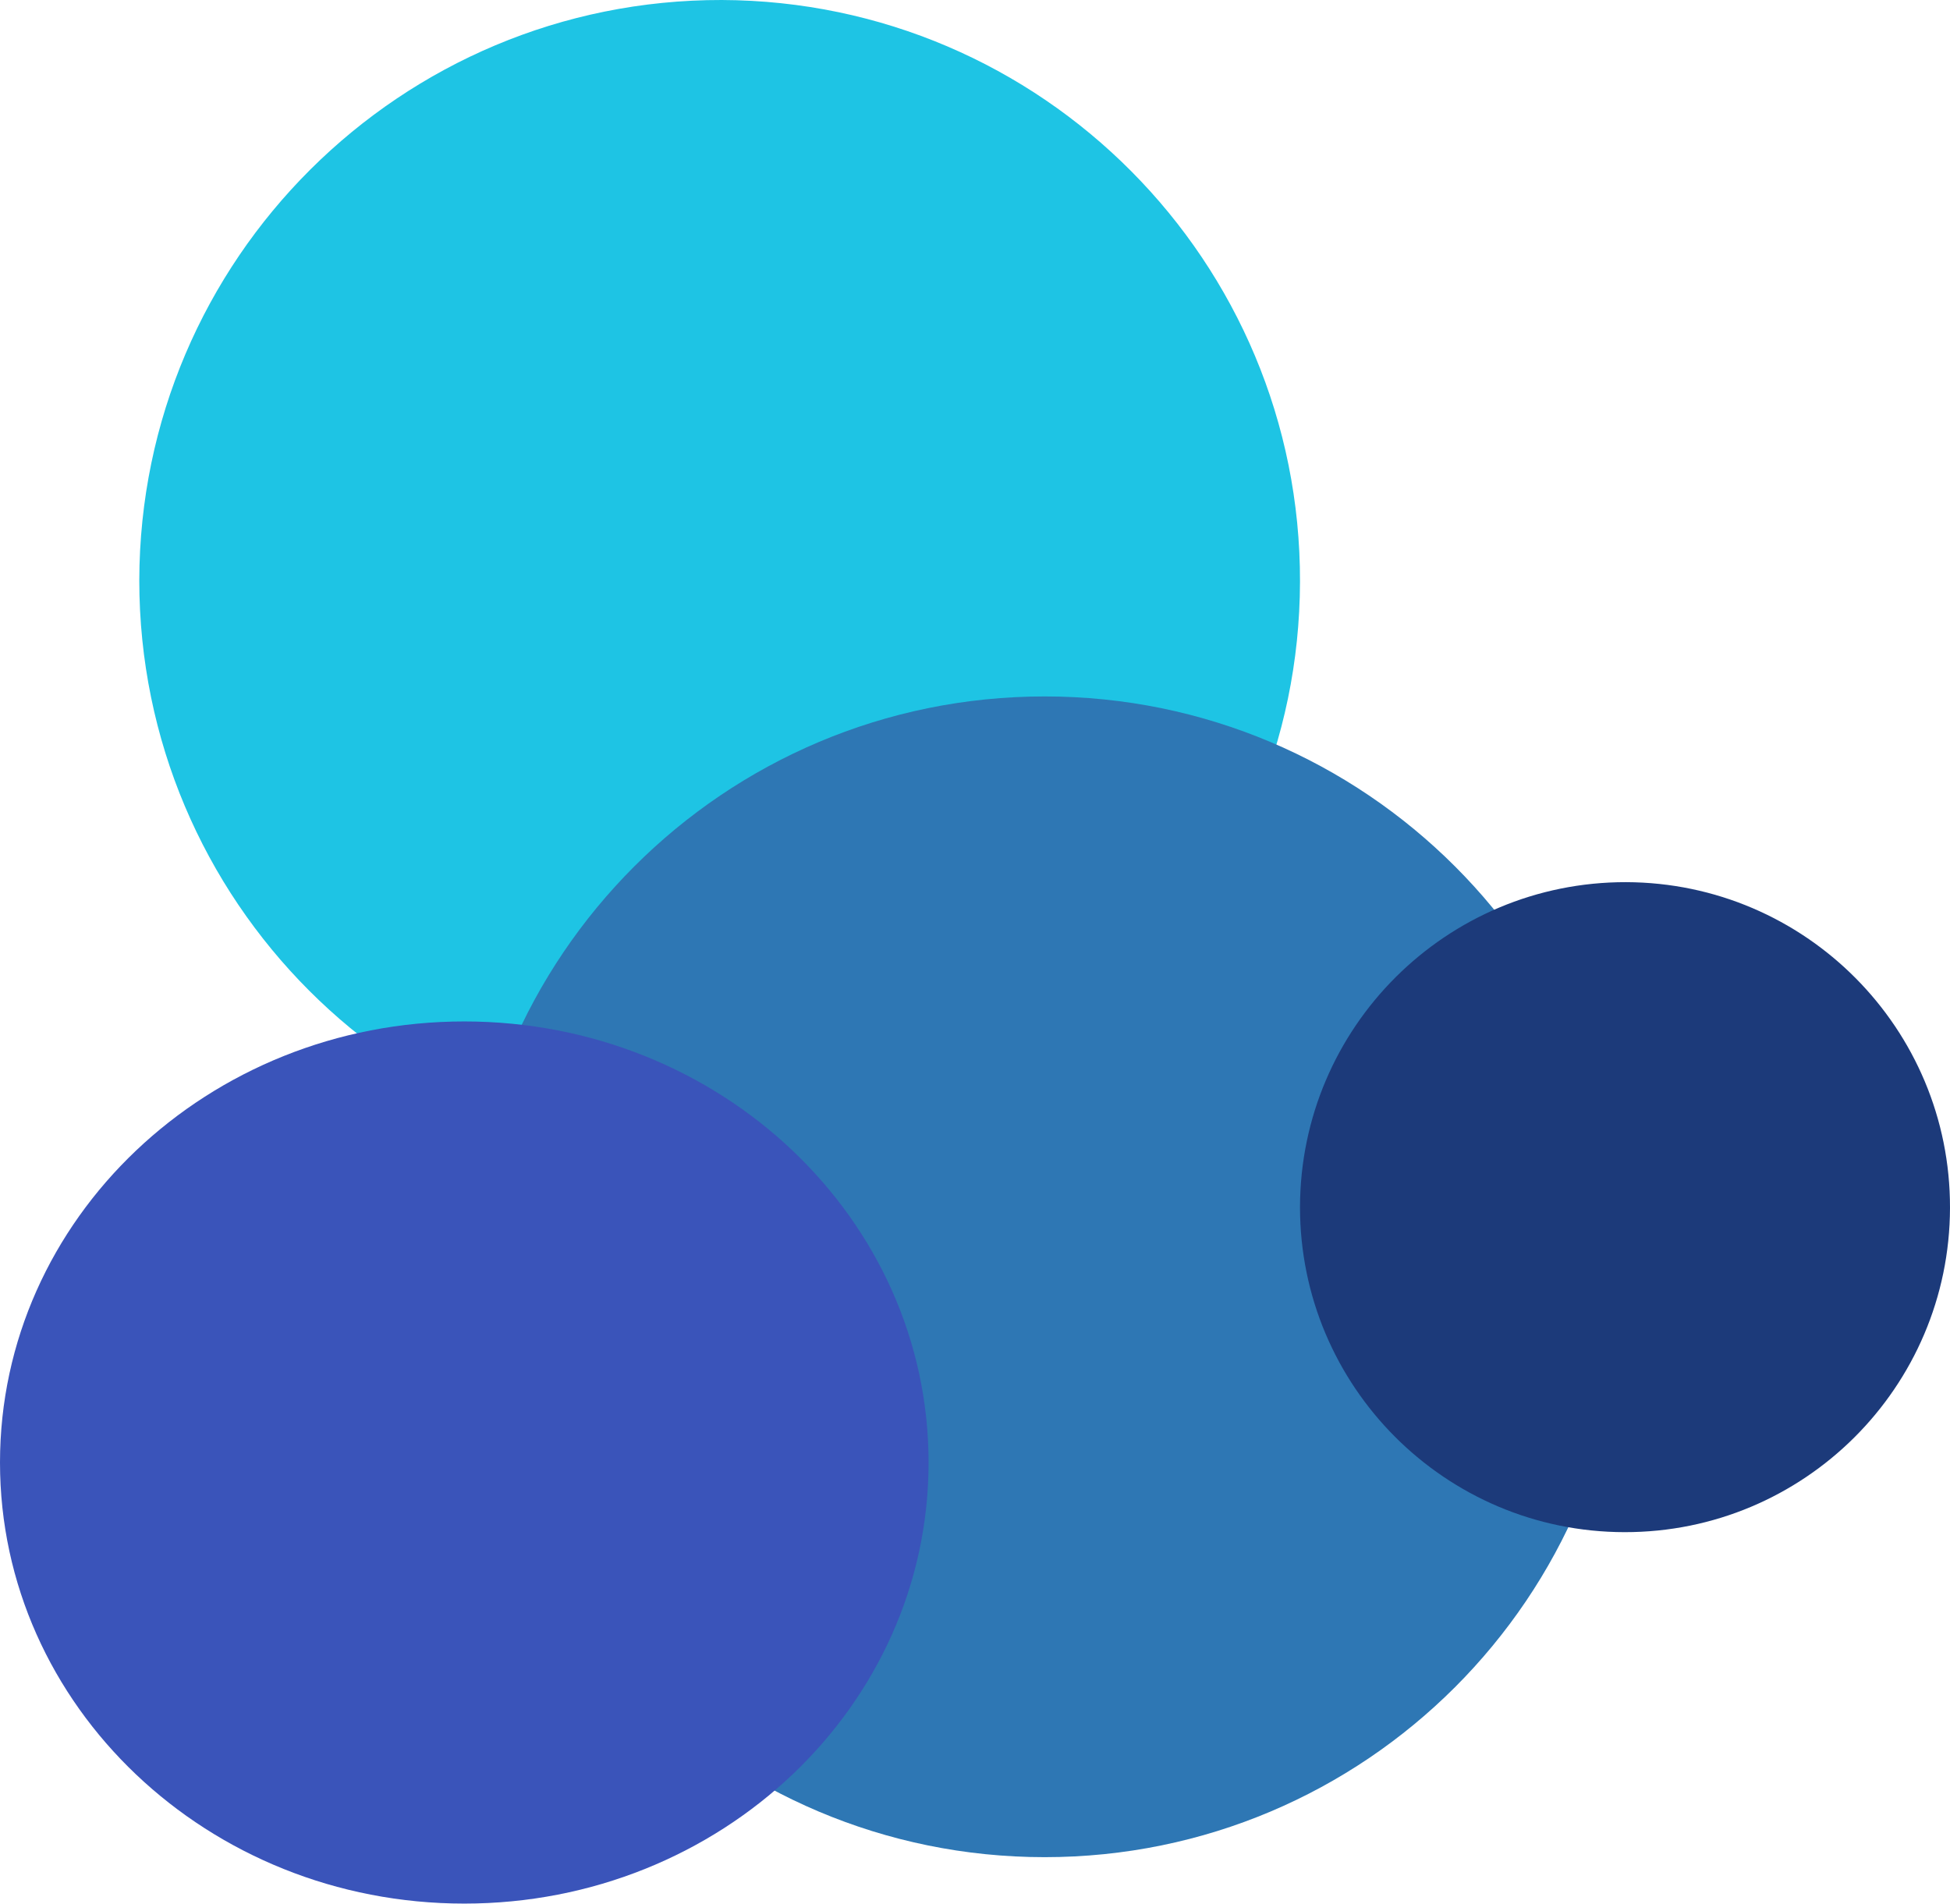
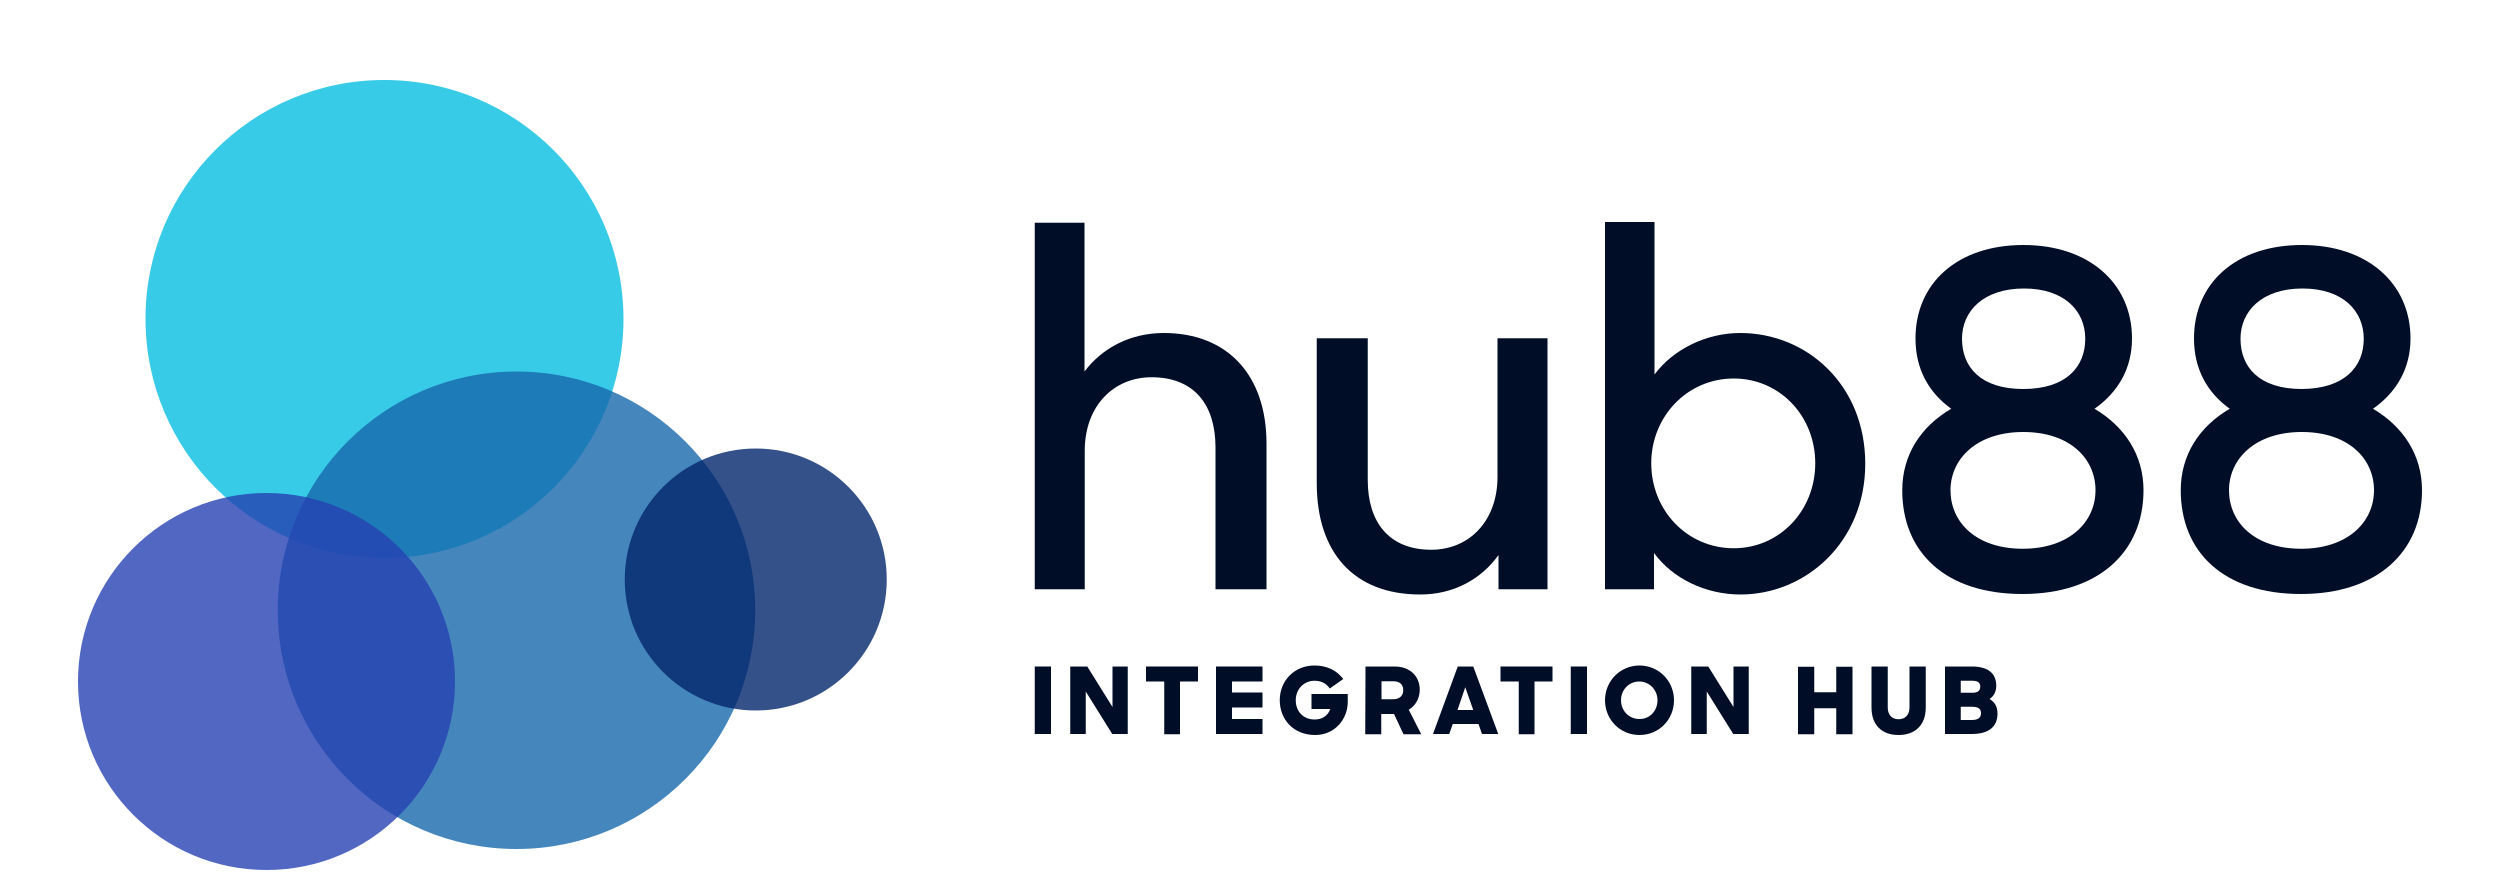
- <svg xmlns="http://www.w3.org/2000/svg" width="42px" height="41px" viewBox="0 0 42 41" version="1.1">
-   <g id="(d)-Reports-/-Game-report" stroke="none" stroke-width="1" fill="none" fill-rule="evenodd" opacity="0.9">
-     <g id="Reports-/-Game-report-|-Card-view-(Top-Games)" transform="translate(-31, -26)">
-       <g id="Left" transform="translate(-1, 0)">
-         <g id="Logo" transform="translate(32, 26)">
-           <path d="M15.547,2.21387319e-05 C22.444,0.026 28.017,5.634 28,12.531 C27.983,19.429 22.382,25.009 15.484,25 C8.587,24.991 3,19.398 3,12.5 C3.013,5.584 8.63,-0.013 15.547,2.21387319e-05 Z" id="Ellipse_1_copy_3" fill="#06BEE1" />
-           <circle id="Ellipse_1_copy_4" fill="#1768AC" cx="22.5" cy="27.5" r="12.5" />
-           <ellipse id="Ellipse_1_copy_4-2" fill="#2541B2" cx="10" cy="31.5" rx="10" ry="9.5" />
-           <path d="M35.024,19 C38.887,19.013 42.009,22.153 42,26.016 C41.991,29.879 38.855,33.004 34.992,33 C31.129,32.996 28,29.863 28,26 C28.007,22.127 31.151,18.993 35.024,19 Z" id="Ellipse_1_copy_3-2" fill="#03256C" />
-         </g>
-       </g>
-     </g>
+ <svg xmlns="http://www.w3.org/2000/svg" viewBox="0 310 1000 350">
+   <g enable-background="new" fill="#000d27">
+     <path d="m414 399.1h19.8v59.5c7-9.3 18.2-15.4 31.7-15.4 25.4 0 41.1 16.7 41.1 44.3v58.2h-20.4v-56.7c0-17.1-8.5-28.1-25.6-28.1-15 0-26.7 11.3-26.7 29.4v55.4h-20v-146.6z" />
+     <path d="m526.7 503.3v-58h20.4v56.7c0 16.9 8.5 27.9 25.4 27.9 15 0 26.5-11.3 26.5-29.2v-55.4h20v100.4h-19.6v-13.7c-6.9 9.7-18 15.8-31.3 15.8-26.6 0-41.4-16.8-41.4-44.5z" />
+     <path d="m661.6 531.2v14.5h-19.6v-146.9h19.8v61c7.6-10.2 20.8-16.6 34.3-16.6 26.5 0 50 20.6 50 52.3 0 31.4-23.9 52.3-49.9 52.3-13.7 0-27-6.2-34.6-16.6zm64.5-35.9c0-19-14.3-33.9-32.6-33.9-18.7 0-33 15.3-33 33.9 0 18.8 14.3 34 33 34 18.3 0 32.6-15 32.6-34z" />
+     <path d="m760.9 506.1c0-14.1 7.4-25.5 19.6-32.6-9.1-6.5-14.3-16-14.3-28.1 0-22.1 16.7-37.4 43.2-37.4 26.1 0 43.4 15.3 43.4 37.4 0 12.1-5.7 21.6-15 28.1 12 7.1 19.6 18.4 19.6 32.6 0 24.7-18 41.5-48.4 41.5-31 0-48.1-16.8-48.1-41.5zm77.3 0c0-12.6-10.2-23.3-28.9-23.3s-29.1 10.8-29.1 23.3c0 12.8 10.2 23.4 28.9 23.4 18.5 0 29.1-10.6 29.1-23.4zm-4.1-60.6c0-11-8.2-20.1-24.5-20.1s-24.8 9.1-24.8 20.1c0 11.3 7.4 20.1 24.5 20.1s24.8-8.8 24.8-20.1z" />
+     <path d="m872.3 506.1c0-14.1 7.4-25.5 19.6-32.6-9.1-6.5-14.3-16-14.3-28.1 0-22.1 16.7-37.4 43.2-37.4 26.1 0 43.4 15.3 43.4 37.4 0 12.1-5.7 21.6-15 28.1 12 7.1 19.6 18.4 19.6 32.6 0 24.7-18 41.5-48.4 41.5-31 0-48.1-16.8-48.1-41.5zm77.3 0c0-12.6-10.2-23.3-28.9-23.3s-29.1 10.8-29.1 23.3c0 12.8 10.2 23.4 28.9 23.4 18.5 0 29.1-10.6 29.1-23.4zm-4.1-60.6c0-11-8.2-20.1-24.5-20.1s-24.8 9.1-24.8 20.1c0 11.3 7.4 20.1 24.5 20.1 17-.1 24.8-8.8 24.8-20.1z" />
  </g>
+   <g enable-background="new" fill="#000d27">
+     <path d="m413.9 576.6h6.5v27h-6.5z" />
+     <path d="m428.2 576.6h6.7l10.1 16.2v-16.2h6.1v27h-6.2l-10.6-17v17h-6.2v-27z" />
+     <path d="m465.7 582.6h-7.3v-6h20.8v6h-7.2v21.1h-6.3z" />
+     <path d="m486.4 576.6h18.6v6h-12.2v4.4h12.2v6h-12.2v4.6h12.2v6h-18.6z" />
+     <path d="m511.9 590.1c0-7.8 5.8-13.9 13.9-13.9 5.2 0 9 2.1 11.5 5.4l-5.4 3.8c-1.3-2-3.4-3.1-6.1-3.1-4.2 0-7.5 3.3-7.5 7.8 0 4.6 3.1 7.7 7.6 7.7 3.1 0 5.3-1.6 6.2-4.2h-7.5v-6h14.5v3.1c0 7.1-5.3 13.3-13 13.3-8.9 0-14.2-6.4-14.2-13.9z" />
+     <path d="m546.2 576.6h11.6c6.5 0 10.1 4.2 10.1 9.3 0 3.4-1.7 6.4-4.4 8l5 9.8h-7.1l-3.8-8.1h-5.1v8.1h-6.4zm6.4 5.9v7.2h4.7c2.7 0 4-1.6 4-3.6 0-2.2-1.3-3.6-4-3.6z" />
+     <path d="m583.1 576.6h6.2l10 27h-6.5l-1.4-4h-10.3l-1.4 4h-6.5zm-.1 17.4h6.3l-3.2-9.1z" />
+     <path d="m607.5 582.6h-7.3v-6h20.8v6h-7.2v21.1h-6.3z" />
+     <path d="m628.3 576.6h6.5v27h-6.5z" />
+     <path d="m642 590.1c0-7.7 6.1-13.9 13.8-13.9s13.8 6.2 13.8 13.9-6 13.9-13.8 13.9-13.8-6.2-13.8-13.9zm21 0c0-4.1-3.2-7.5-7.3-7.5-4.2 0-7.3 3.4-7.3 7.5s3.1 7.5 7.3 7.5c4.2.1 7.3-3.3 7.3-7.5z" />
+     <path d="m676.6 576.6h6.7l10.1 16.2v-16.2h6.1v27h-6.2l-10.6-17v17h-6.2v-27z" />
+     <path d="m734.5 593.3h-8.8v10.4h-6.5v-27h6.5v10.2h8.8v-10.2h6.5v27h-6.5z" />
+     <path d="m748.6 593v-16.4h6.5v16.4c0 3 1.7 4.7 4.3 4.7s4.4-1.7 4.4-4.7v-16.4h6.5v16.4c0 7-4.2 11-10.9 11s-10.8-4-10.8-11z" />
+     <path d="m778 576.6h10.7c6.5 0 9.8 2.7 9.8 7.7 0 2.4-1 4.2-2.7 5.3 2.1 1.2 3.2 3.1 3.2 5.8 0 5.6-3.9 8.2-10.3 8.2h-10.7zm6.3 5.7v4.8h4.7c2.3 0 3.1-1 3.1-2.5s-.9-2.3-3.2-2.3zm0 10.4v5.3h4.5c2.5 0 3.6-1 3.6-2.7s-.9-2.6-3.7-2.6z" />
+   </g>
+   <path d="m153.7 342c52.8 0 95.6 42.7 95.7 95.5 0 52.8-42.7 95.6-95.5 95.7-52.8 0-95.6-42.7-95.7-95.5 0 0 0 0 0-.1-.1-52.8 42.7-95.6 95.5-95.6z" fill="#06bee1" opacity=".8" />
+   <circle cx="206.6" cy="554.1" fill="#1768ac" opacity=".8" r="95.5" />
+   <path d="m106.6 507.2c41.6 0 75.4 33.7 75.4 75.4 0 41.6-33.7 75.4-75.4 75.4-41.6 0-75.4-33.7-75.4-75.4 0-41.6 33.7-75.4 75.4-75.4z" fill="#2541b2" opacity=".8" />
+   <circle cx="302.3" cy="541.8" fill="#03256c" opacity=".8" r="52.4" />
</svg>
